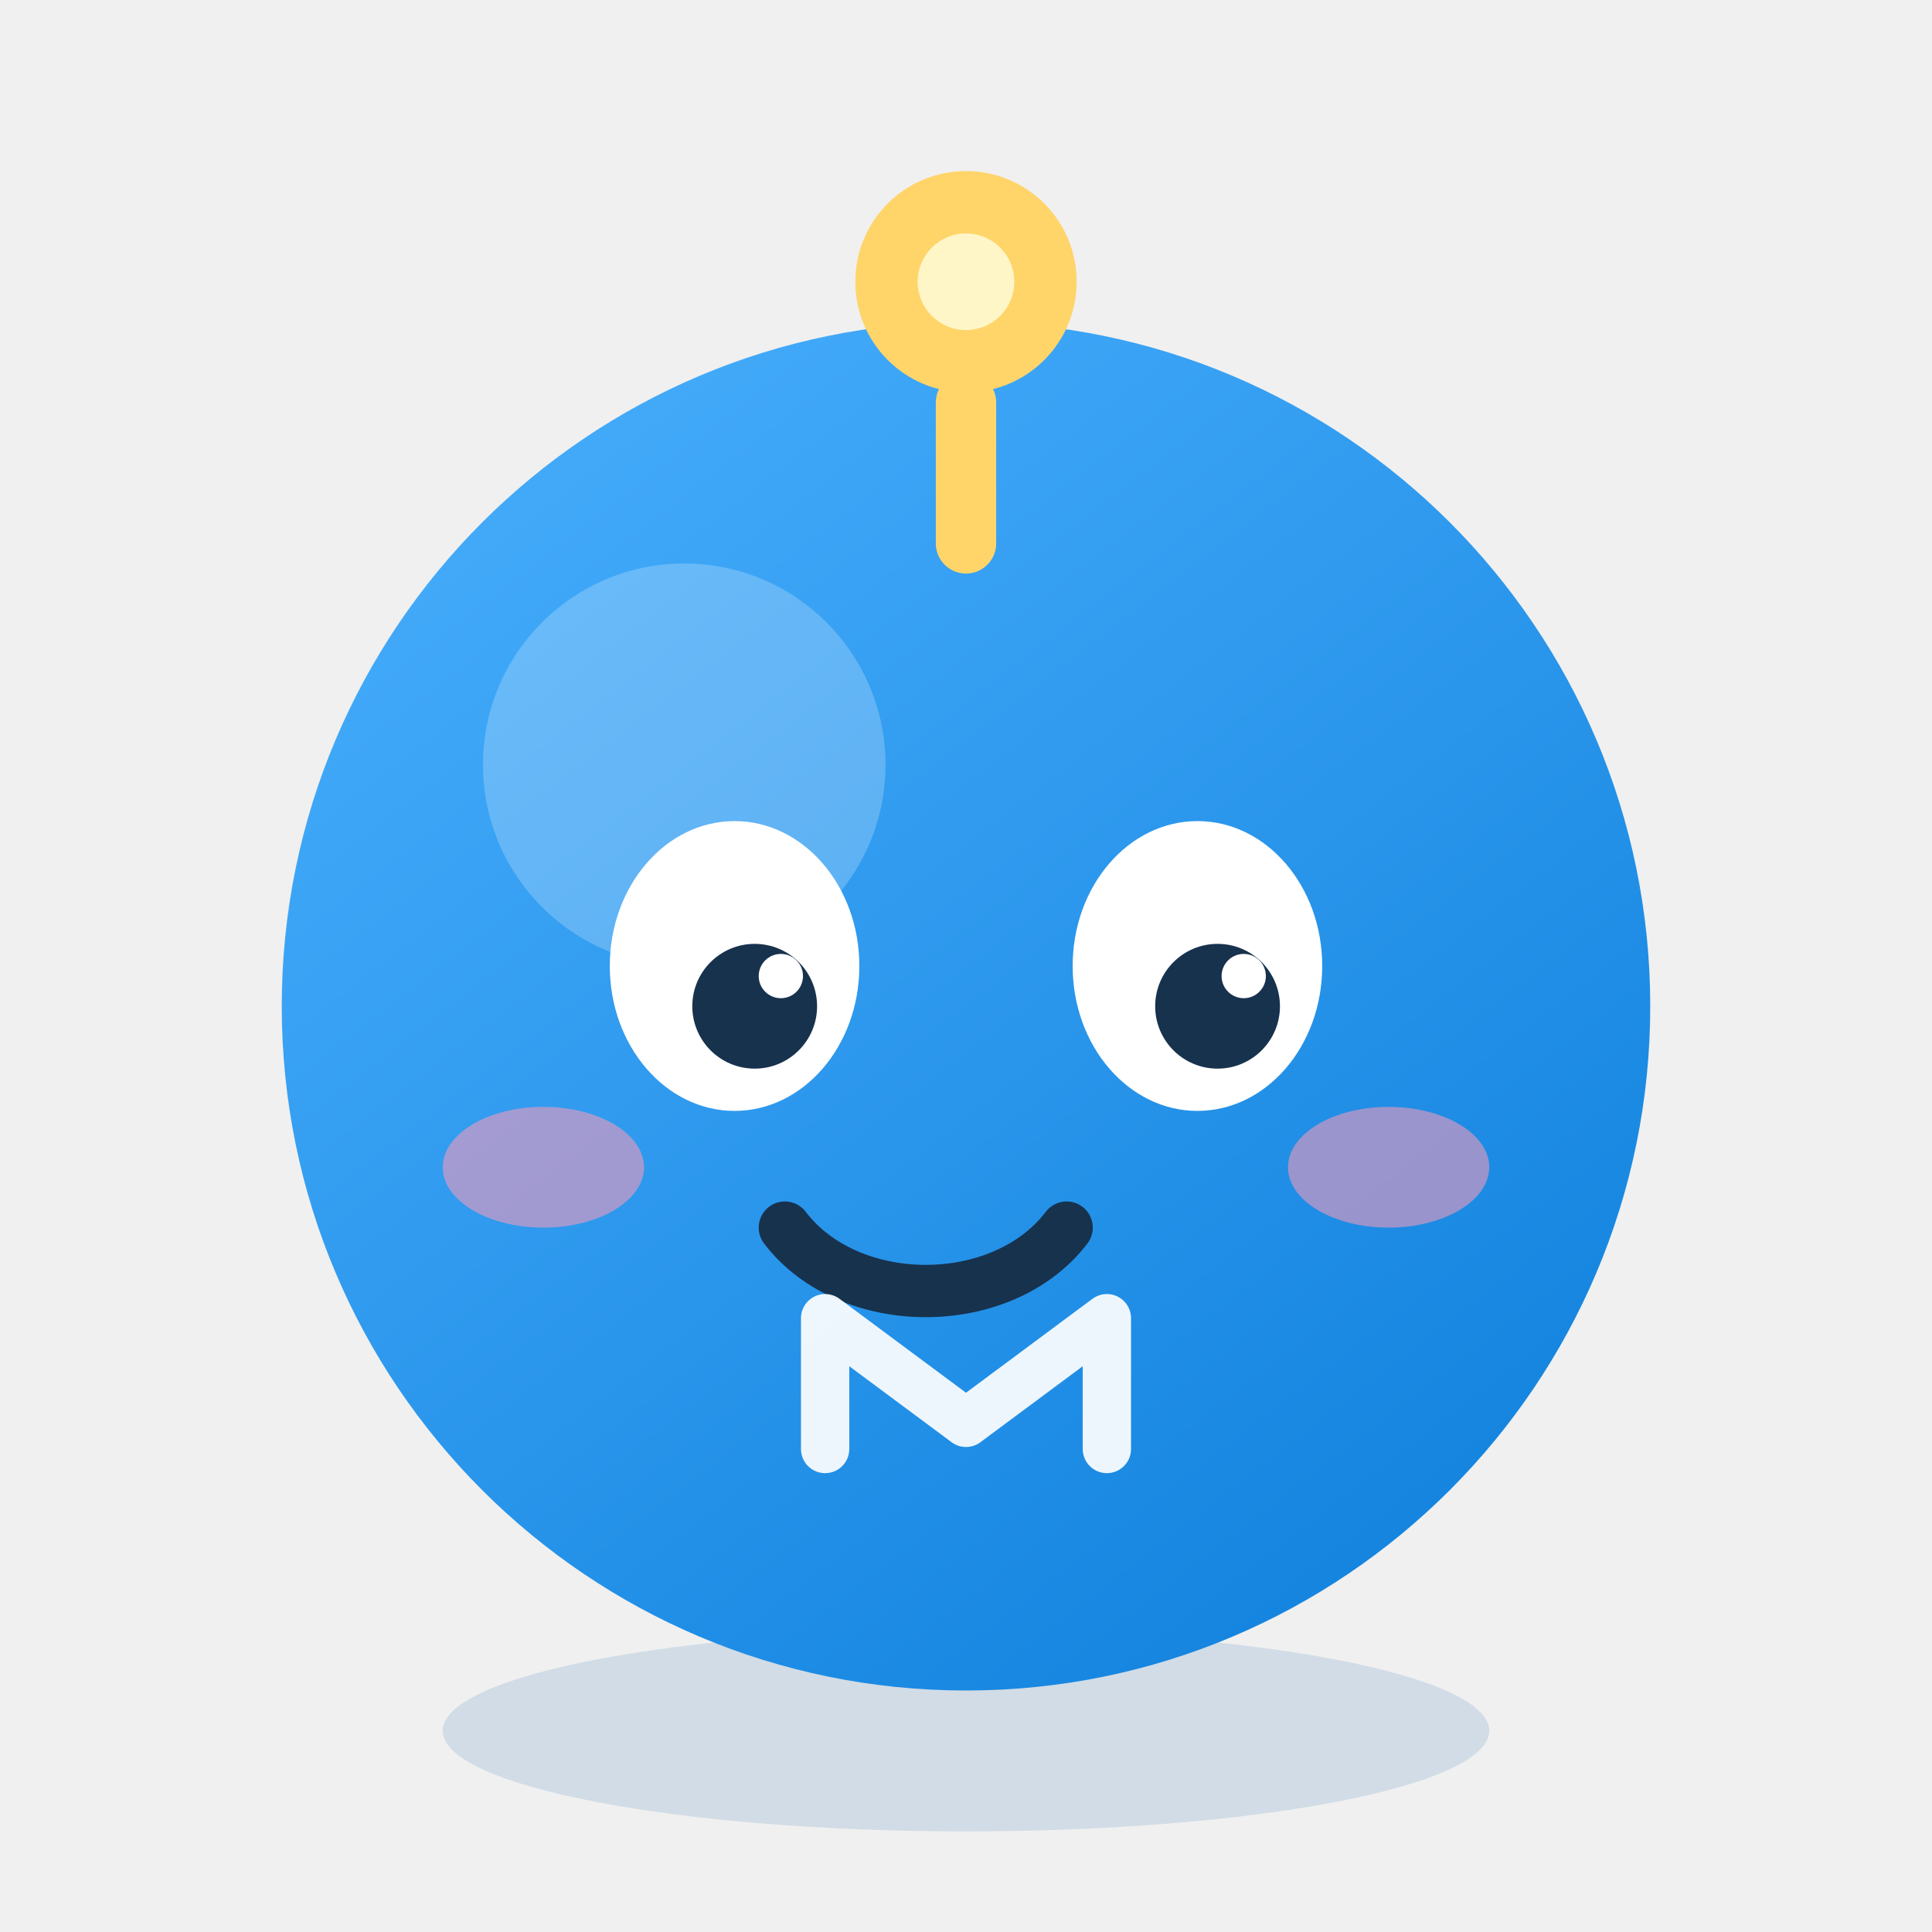
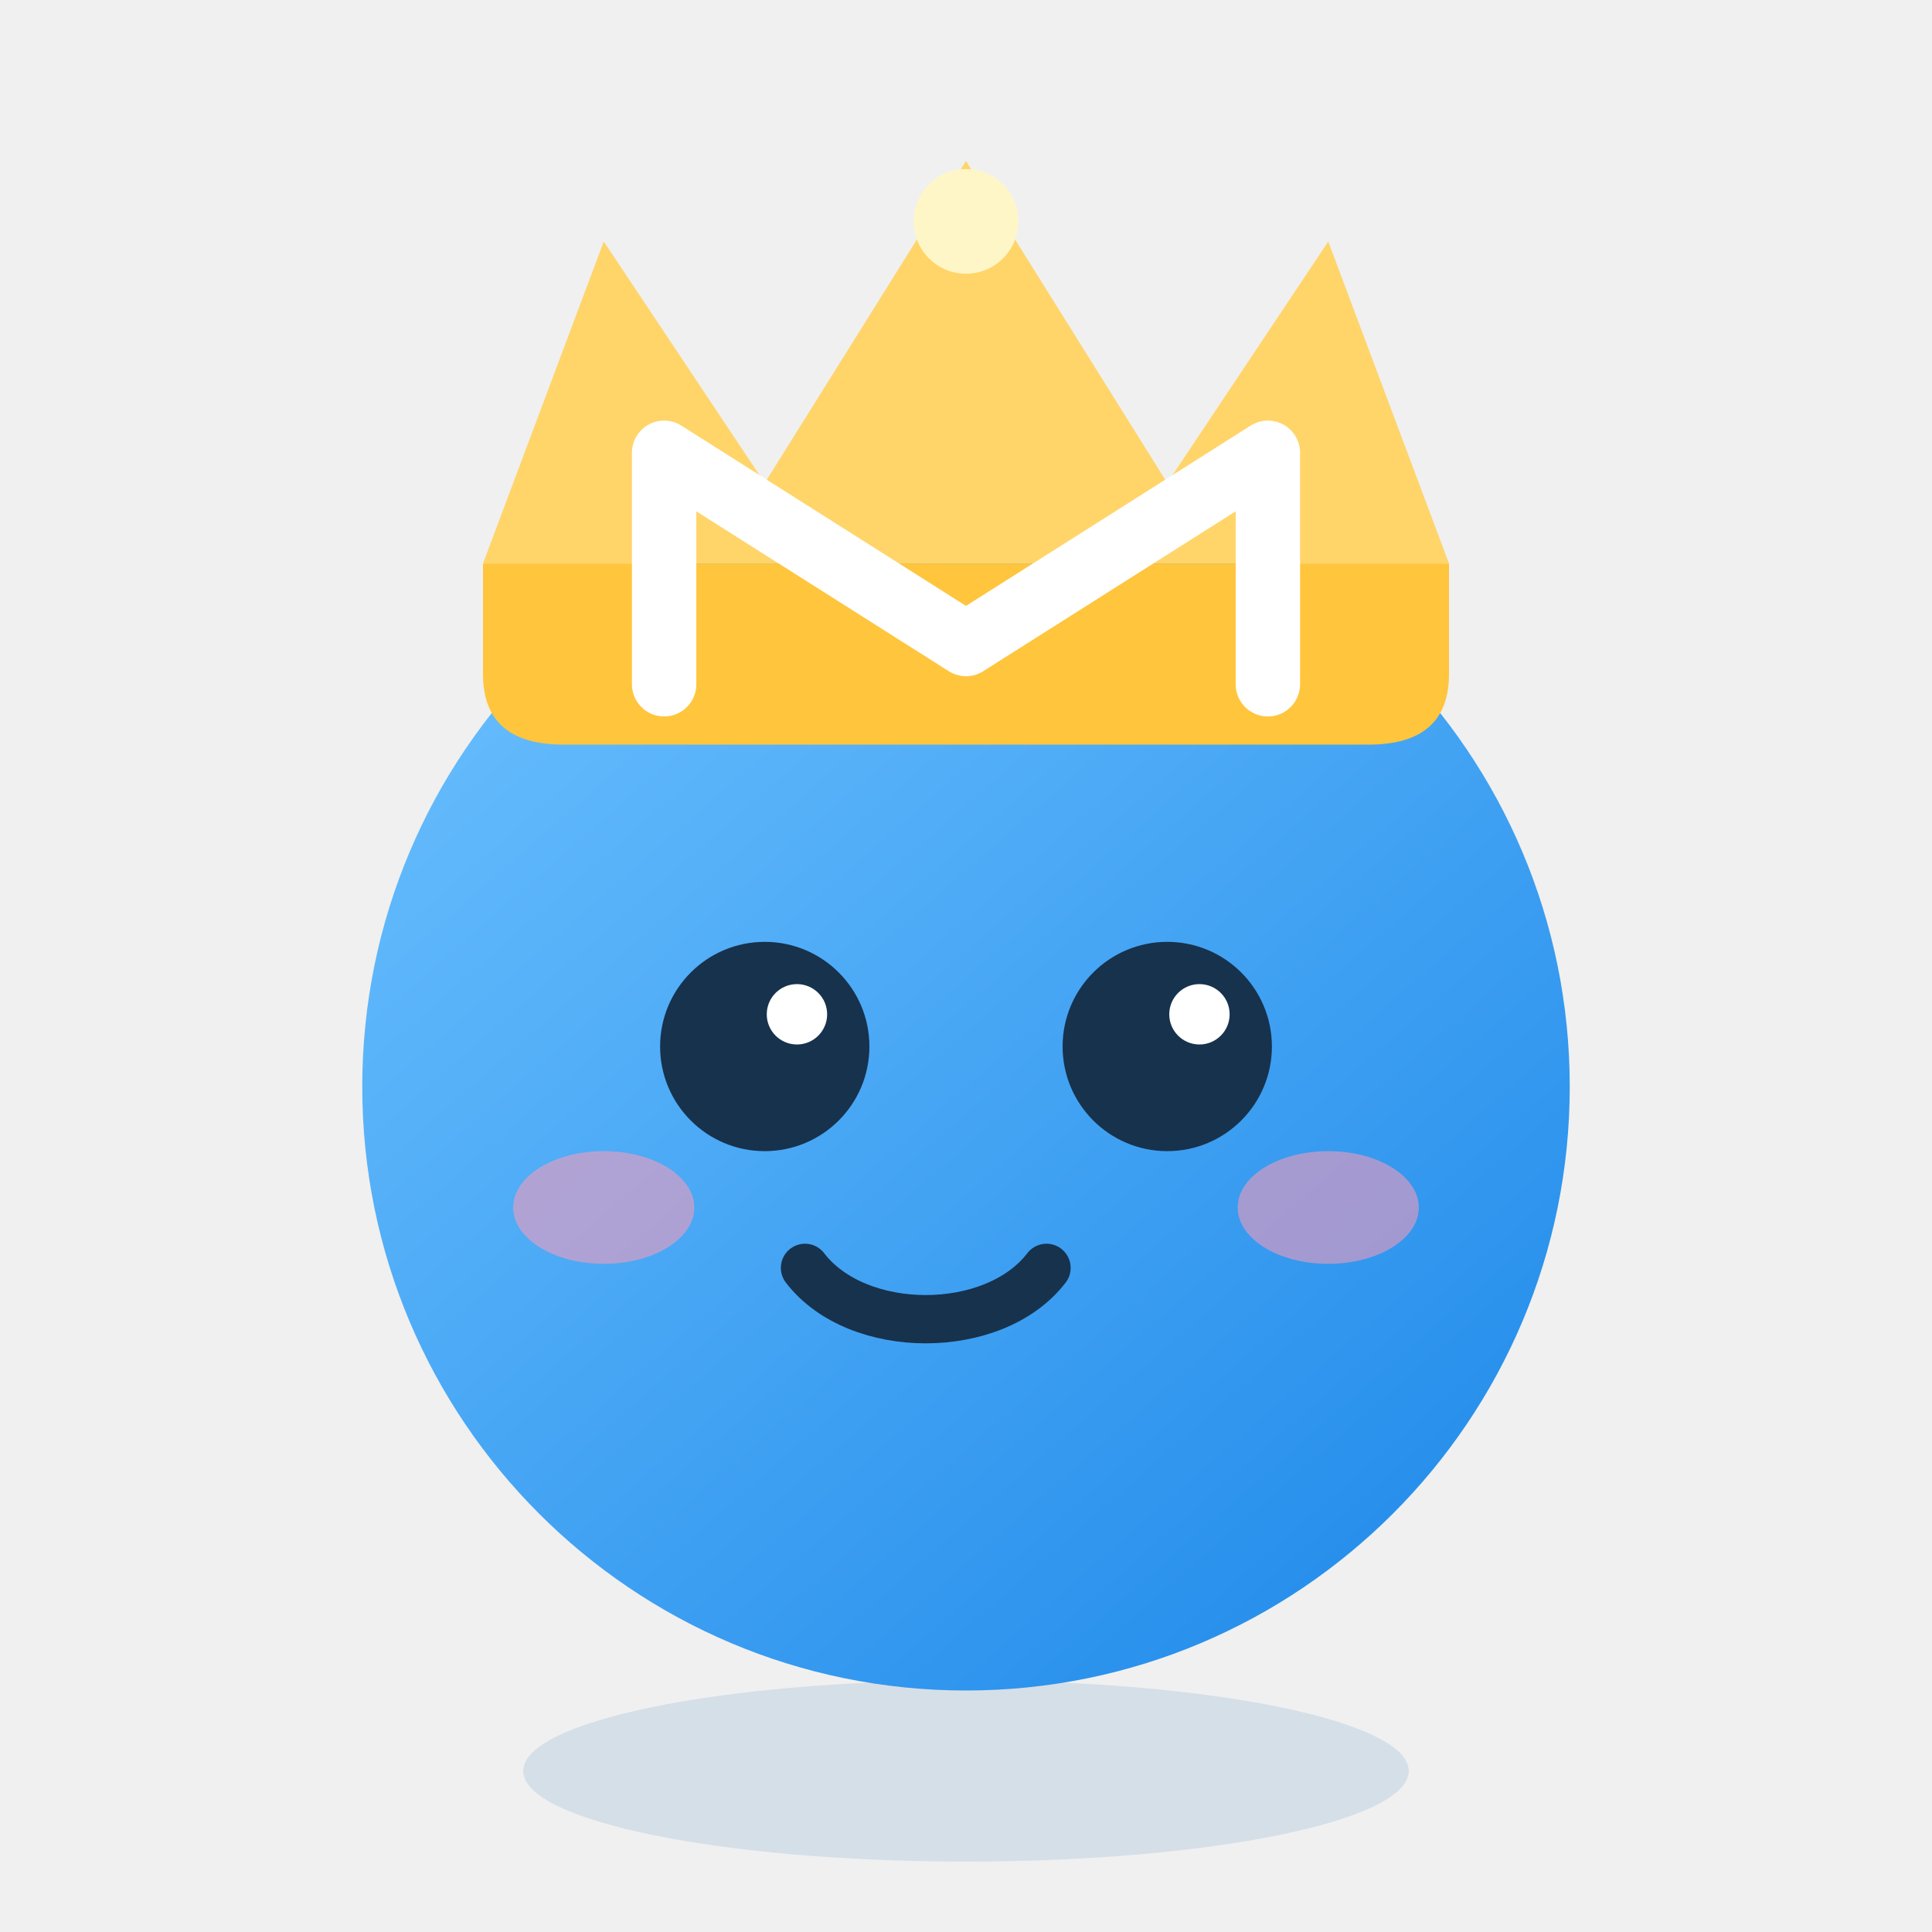
- <svg xmlns="http://www.w3.org/2000/svg" viewBox="0 0 96 96" role="img" aria-label="????">
+ <svg xmlns="http://www.w3.org/2000/svg" viewBox="0 0 96 96" role="img" aria-label="모두모두">
  <defs>
-     <linearGradient id="g" x1="18" y1="10" x2="78" y2="88" gradientUnits="userSpaceOnUse">
-       <stop stop-color="#4db2ff" />
-       <stop offset="1" stop-color="#0b7dda" />
+     <linearGradient id="g" x1="20" y1="24" x2="76" y2="88" gradientUnits="userSpaceOnUse">
+       <stop stop-color="#6ec2ff" />
+       <stop offset="1" stop-color="#1a86e8" />
    </linearGradient>
    <style>
      .eye { transform-box: fill-box; transform-origin: center; animation: blink 4.8s infinite; }
      .eye-r { animation-delay: .08s; }
-       .antenna { transform-origin: 48px 20px; animation: wave 2.8s ease-in-out infinite; }
-       .star { animation: twinkle 2.2s ease-in-out infinite; }
-       @keyframes blink {
-         0%, 90%, 100% { transform: scaleY(1); }
-         93%, 96% { transform: scaleY(.08); }
-       }
-       @keyframes wave {
-         0%, 100% { transform: rotate(0deg); }
-         30% { transform: rotate(12deg); }
-         60% { transform: rotate(-10deg); }
-       }
-       @keyframes twinkle {
-         0%, 100% { opacity: 1; transform: scale(1); }
-         50% { opacity: .55; transform: scale(.86); }
-       }
+       .crown { transform-origin: 48px 28px; animation: tip 3s ease-in-out infinite; }
+       @keyframes blink { 0%,90%,100%{transform:scaleY(1)} 93%,96%{transform:scaleY(.08)} }
+       @keyframes tip { 0%,100%{transform:rotate(0)} 40%{transform:rotate(5deg)} 70%{transform:rotate(-4deg)} }
    </style>
  </defs>
-   <ellipse cx="48" cy="86" rx="26" ry="5" fill="#0b5cab" opacity=".14" />
-   <circle cx="48" cy="50" r="34" fill="url(#g)" />
-   <circle cx="34" cy="38" r="10" fill="#fff" opacity=".22" />
-   <g class="antenna">
-     <path d="M48 20v7" stroke="#ffd56a" stroke-width="3" stroke-linecap="round" />
-     <circle class="star" cx="48" cy="14" r="5.5" fill="#ffd56a" />
-     <circle cx="48" cy="14" r="2.4" fill="#fff6c8" />
+   <ellipse cx="48" cy="88" rx="22" ry="4.5" fill="#0b5cab" opacity=".12" />
+   <circle cx="48" cy="54" r="30" fill="url(#g)" />
+   <g class="crown">
+     <path d="M24 28 L30 12 L38 24 L48 8 L58 24 L66 12 L72 28 Z" fill="#ffd56a" />
+     <path d="M24 28 H72 V33.5 Q72 37 68 37 H28 Q24 37 24 33.5 Z" fill="#ffc53d" />
+     <path d="M33 34 V22.5 L48 32 L63 22.5 V34" fill="none" stroke="#fff" stroke-width="3.2" stroke-linecap="round" stroke-linejoin="round" />
+     <circle cx="48" cy="11" r="2.6" fill="#fff6c8" />
  </g>
-   <ellipse class="eye" cx="36.5" cy="48" rx="6.2" ry="7.2" fill="#fff" />
-   <ellipse class="eye eye-r" cx="59.5" cy="48" rx="6.2" ry="7.2" fill="#fff" />
-   <circle cx="37.5" cy="50" r="3.1" fill="#17324d" />
-   <circle cx="60.5" cy="50" r="3.1" fill="#17324d" />
-   <circle cx="38.8" cy="48.5" r="1.1" fill="#fff" />
-   <circle cx="61.8" cy="48.5" r="1.1" fill="#fff" />
-   <ellipse cx="27" cy="58" rx="5" ry="3" fill="#ff9bb8" opacity=".55" />
-   <ellipse cx="69" cy="58" rx="5" ry="3" fill="#ff9bb8" opacity=".55" />
-   <path d="M39 61c3.2 4.2 10.8 4.2 14 0" fill="none" stroke="#17324d" stroke-width="2.6" stroke-linecap="round" />
-   <path d="M41 72v-6.5l7 5.2 7-5.2V72" fill="none" stroke="#fff" stroke-width="2.4" stroke-linecap="round" stroke-linejoin="round" opacity=".92" />
+   <circle class="eye" cx="38" cy="52" r="5.2" fill="#17324d" />
+   <circle class="eye eye-r" cx="58" cy="52" r="5.2" fill="#17324d" />
+   <circle cx="39.6" cy="50.4" r="1.5" fill="#fff" />
+   <circle cx="59.6" cy="50.4" r="1.5" fill="#fff" />
+   <ellipse cx="30" cy="60" rx="4.5" ry="2.8" fill="#ff9bb8" opacity=".55" />
+   <ellipse cx="66" cy="60" rx="4.5" ry="2.8" fill="#ff9bb8" opacity=".55" />
+   <path d="M40 63c2.6 3.4 9.4 3.4 12 0" fill="none" stroke="#17324d" stroke-width="2.4" stroke-linecap="round" />
</svg>
